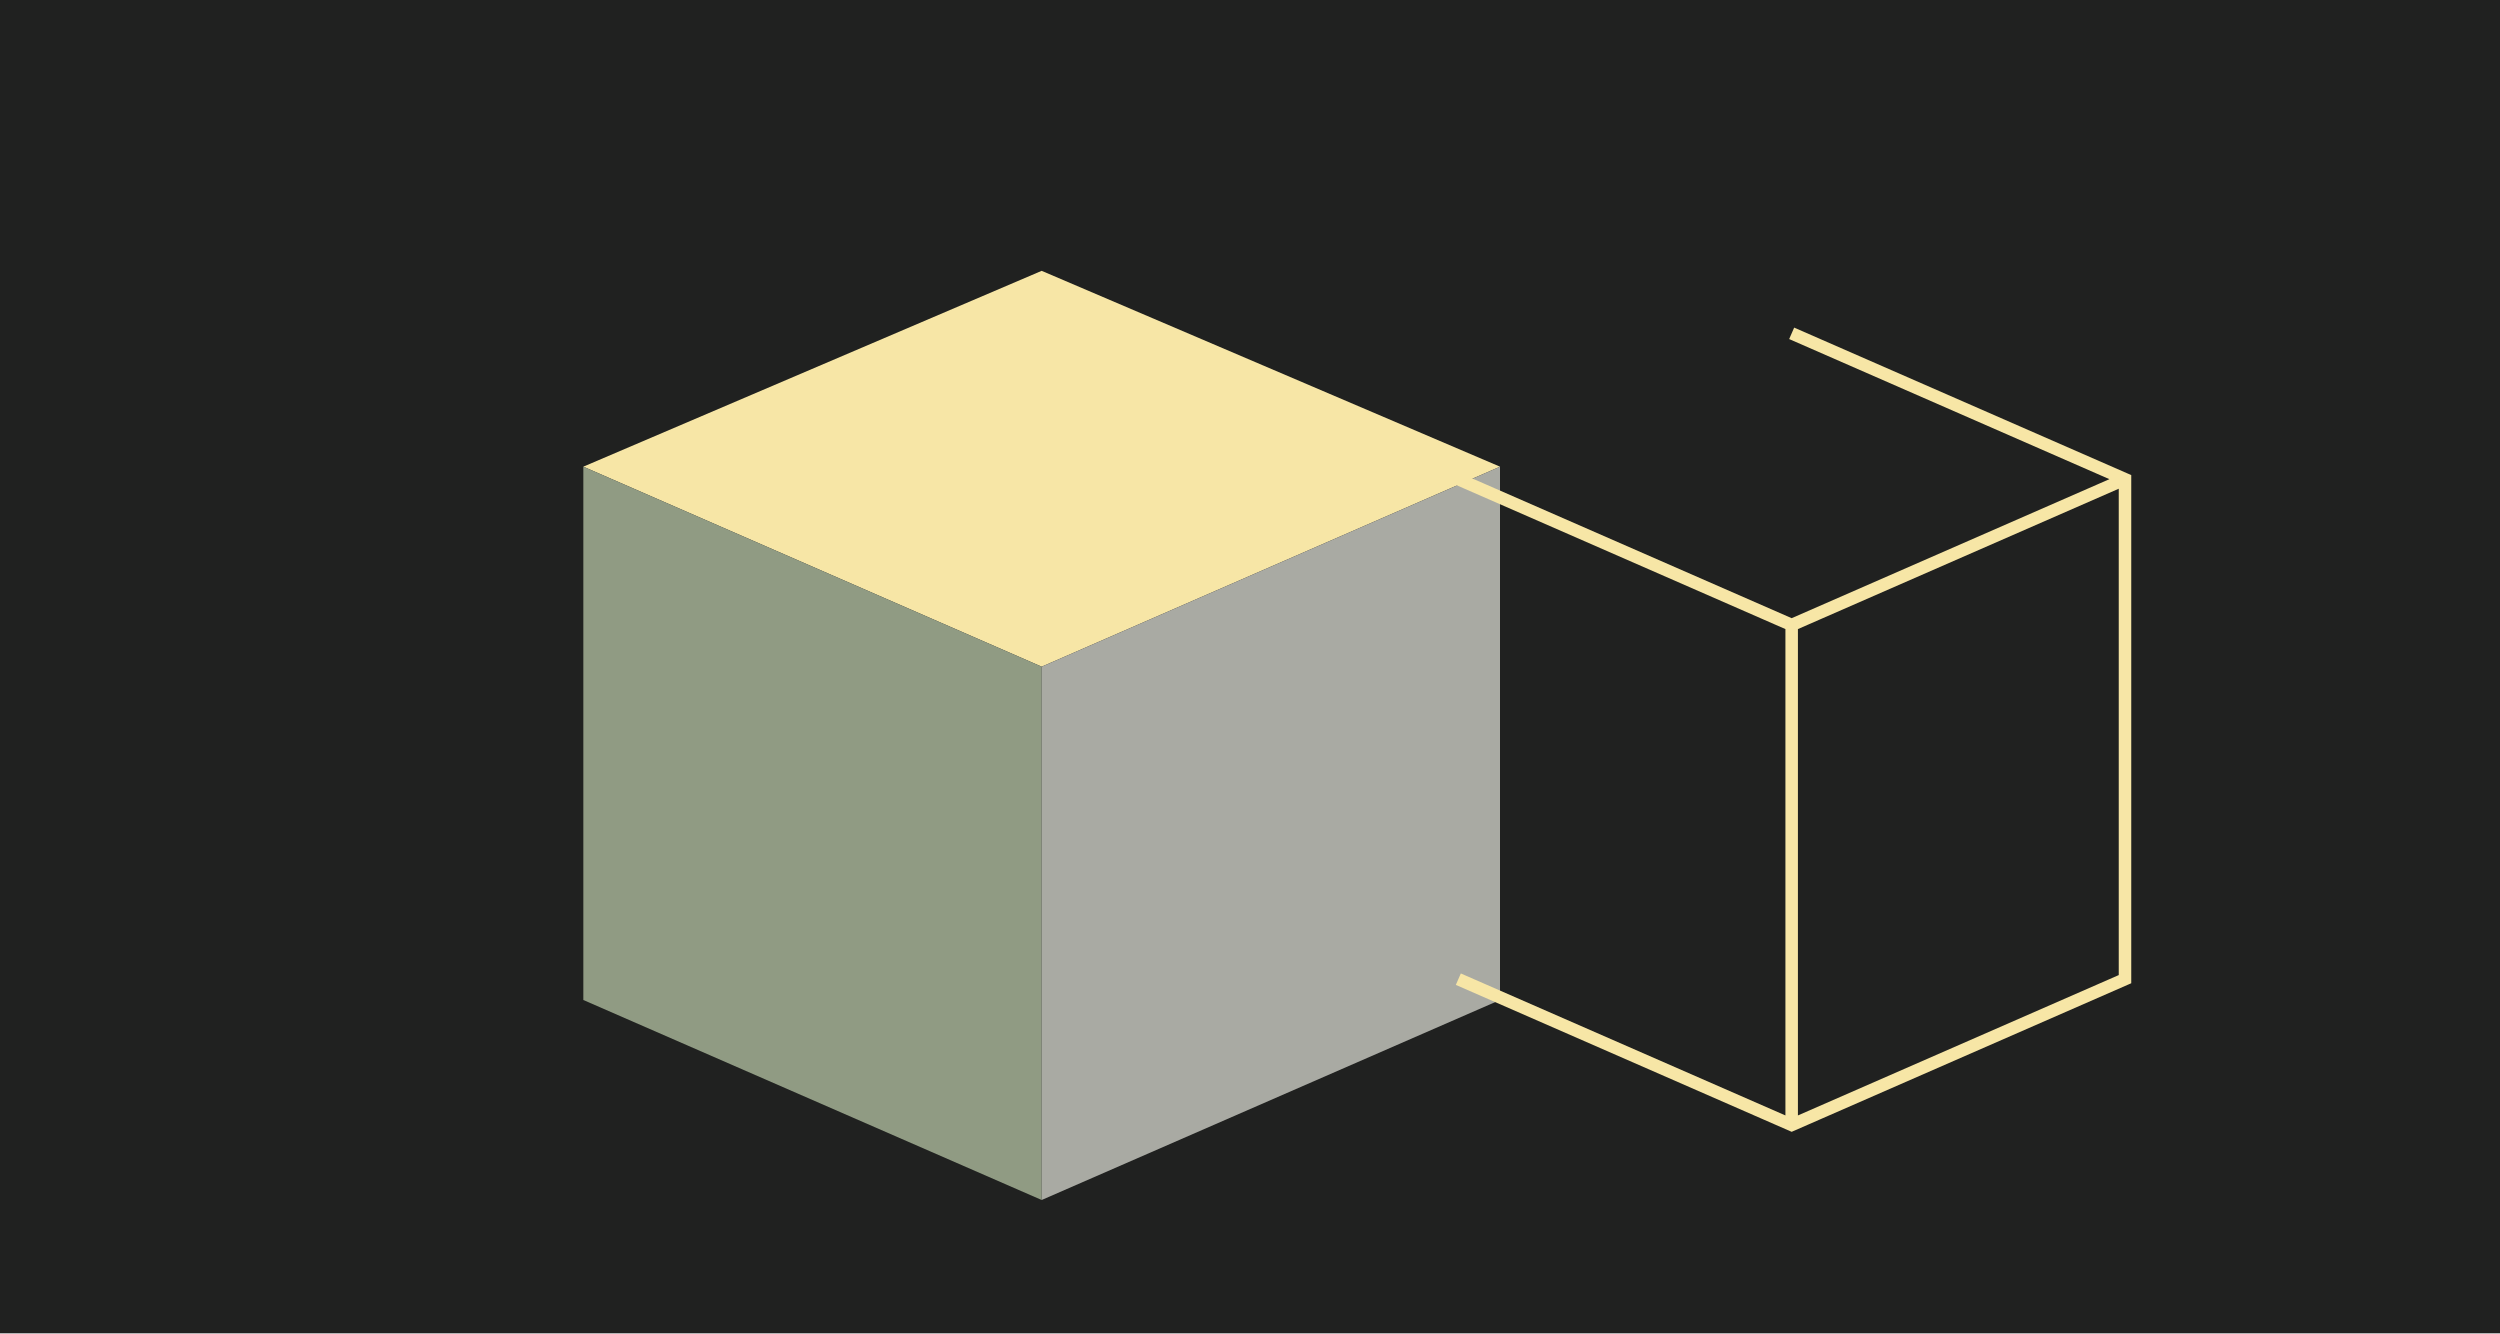
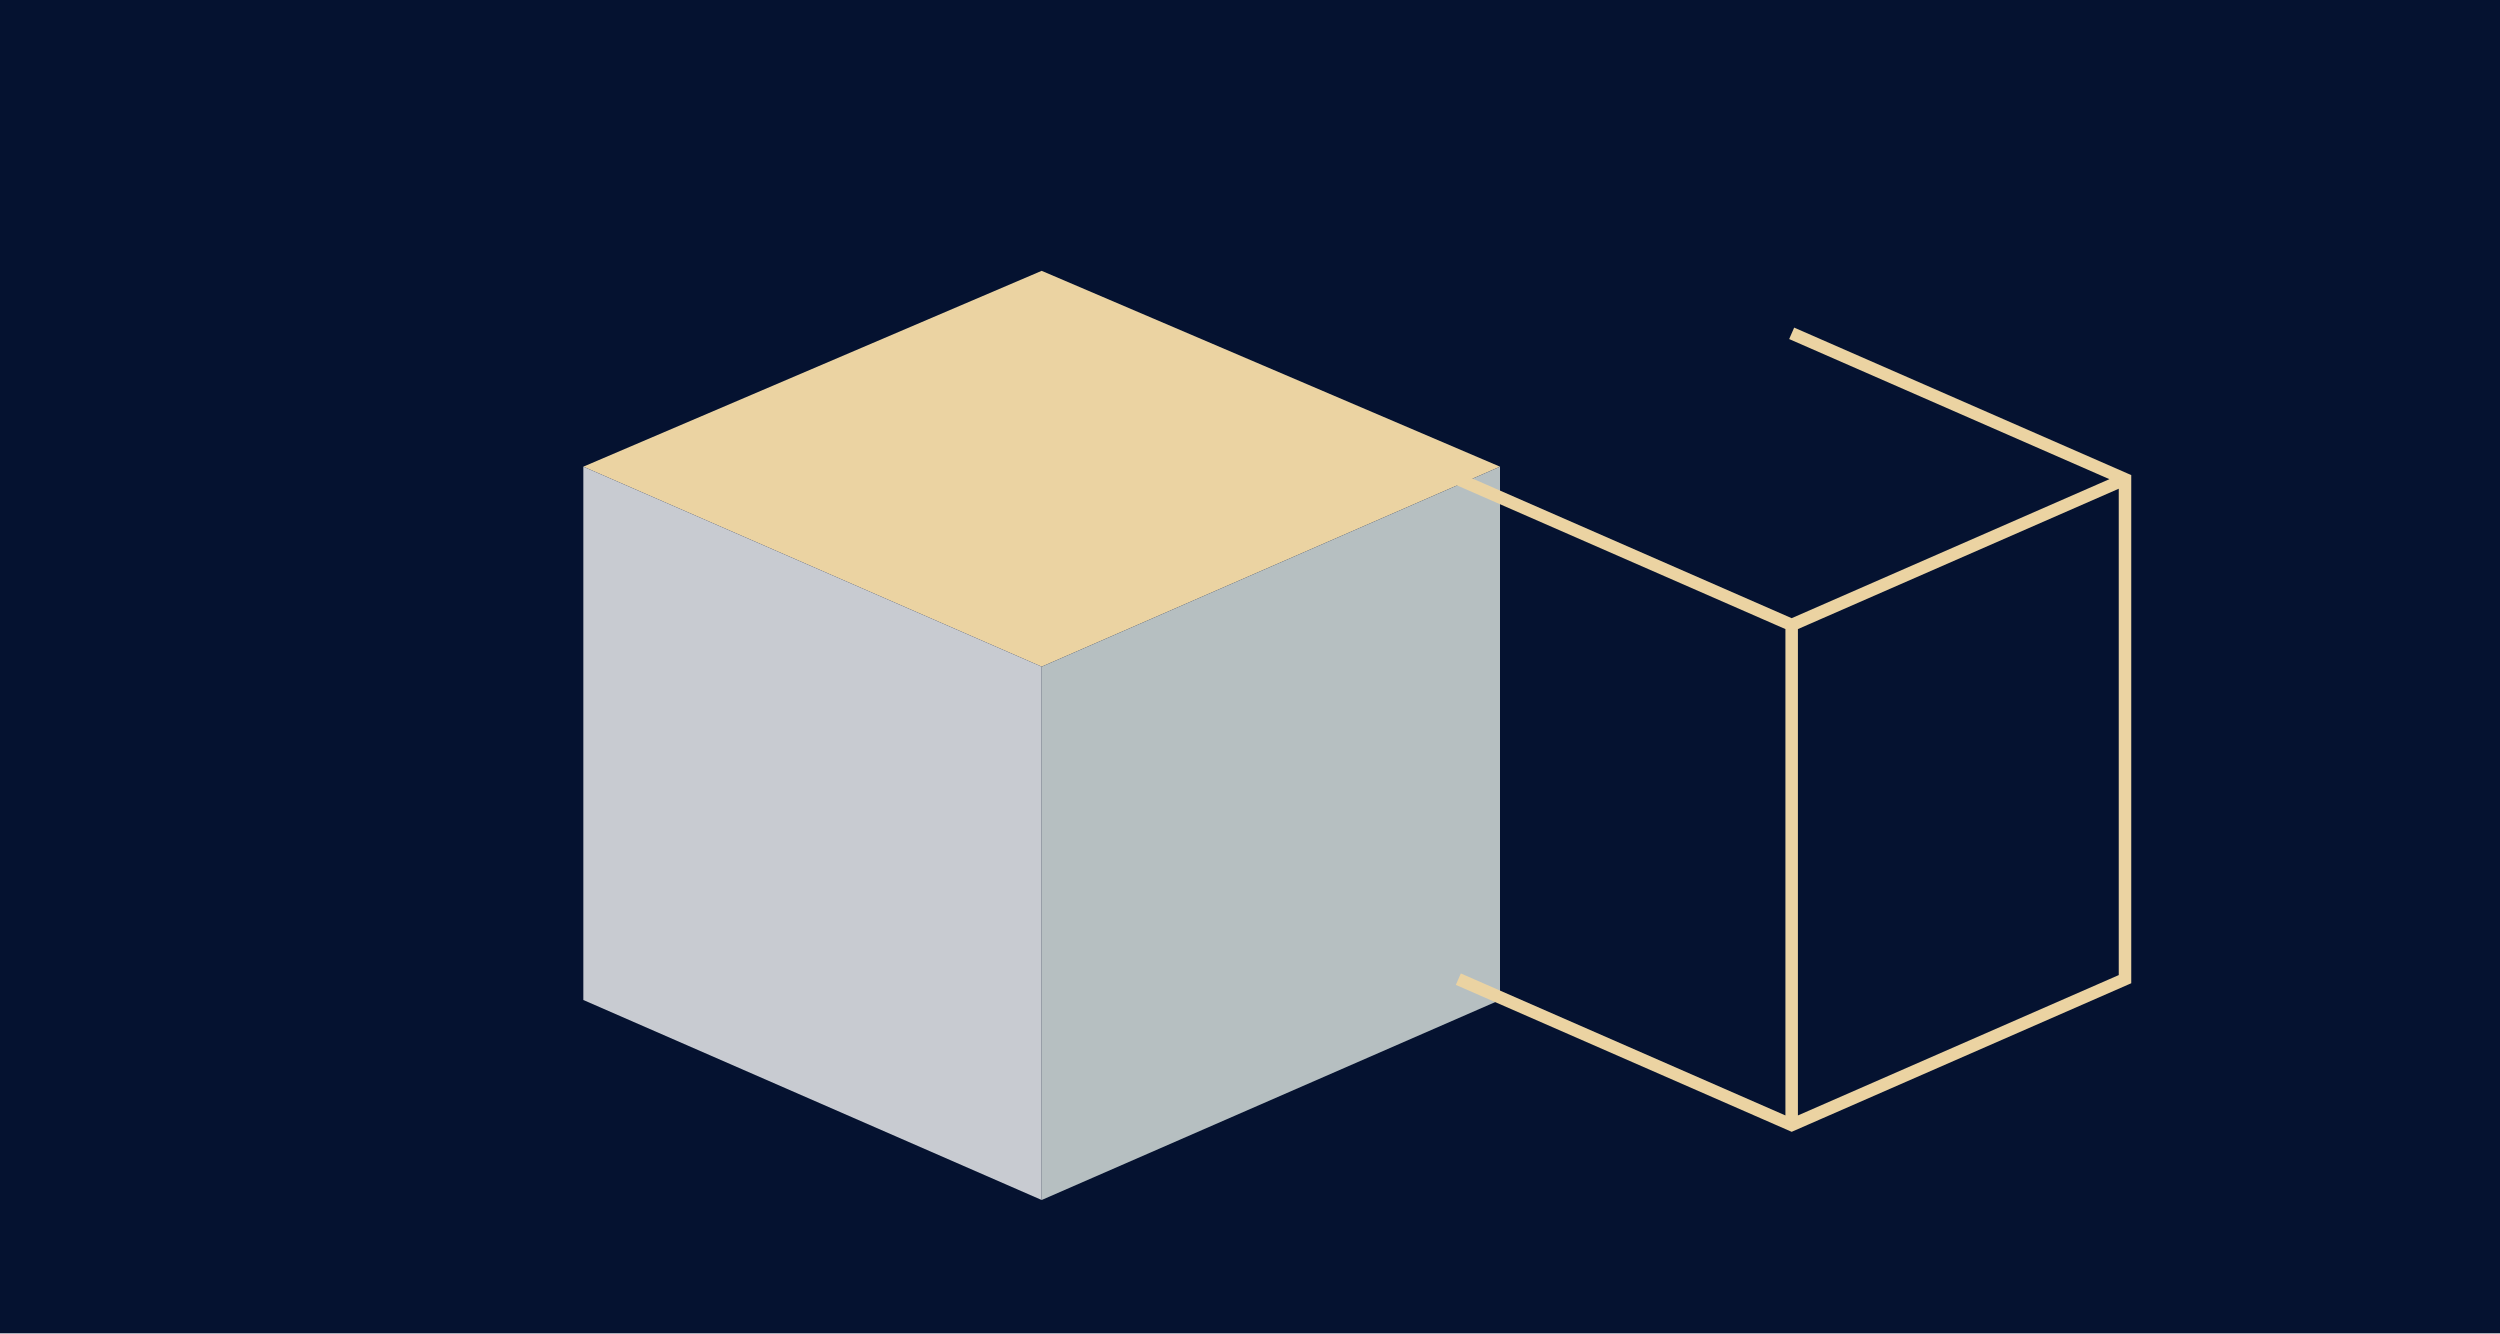
<svg xmlns="http://www.w3.org/2000/svg" viewBox="0 0 600 320">
-   <rect width="600" height="320" fill="#202120" />
-   <path d="M140 112 250 65 360 112 250 160Z" fill="#f7e6a6" />
-   <path d="M140 112V240L250 288V160Z" fill="#909b83" />
-   <path d="M250 160V288L360 240V112Z" fill="#a9aaa3" />
-   <g fill="none" stroke="#f7e6a6" stroke-width="3">
+   <rect width="600" height="320" fill="#051230" />
+   <path d="M140 112 250 65 360 112 250 160Z" fill="#ebd3a2" />
+   <path d="M140 112V240L250 288V160Z" fill="#c8cbd1" />
+   <path d="M250 160V288L360 240V112Z" fill="#b6bfc1" />
+   <g fill="none" stroke="#ebd3a2" stroke-width="3">
    <path d="M430 80 510 115 510 235 430 270 350 235M430 150V270M350 115 430 150 510 115" />
  </g>
</svg>
